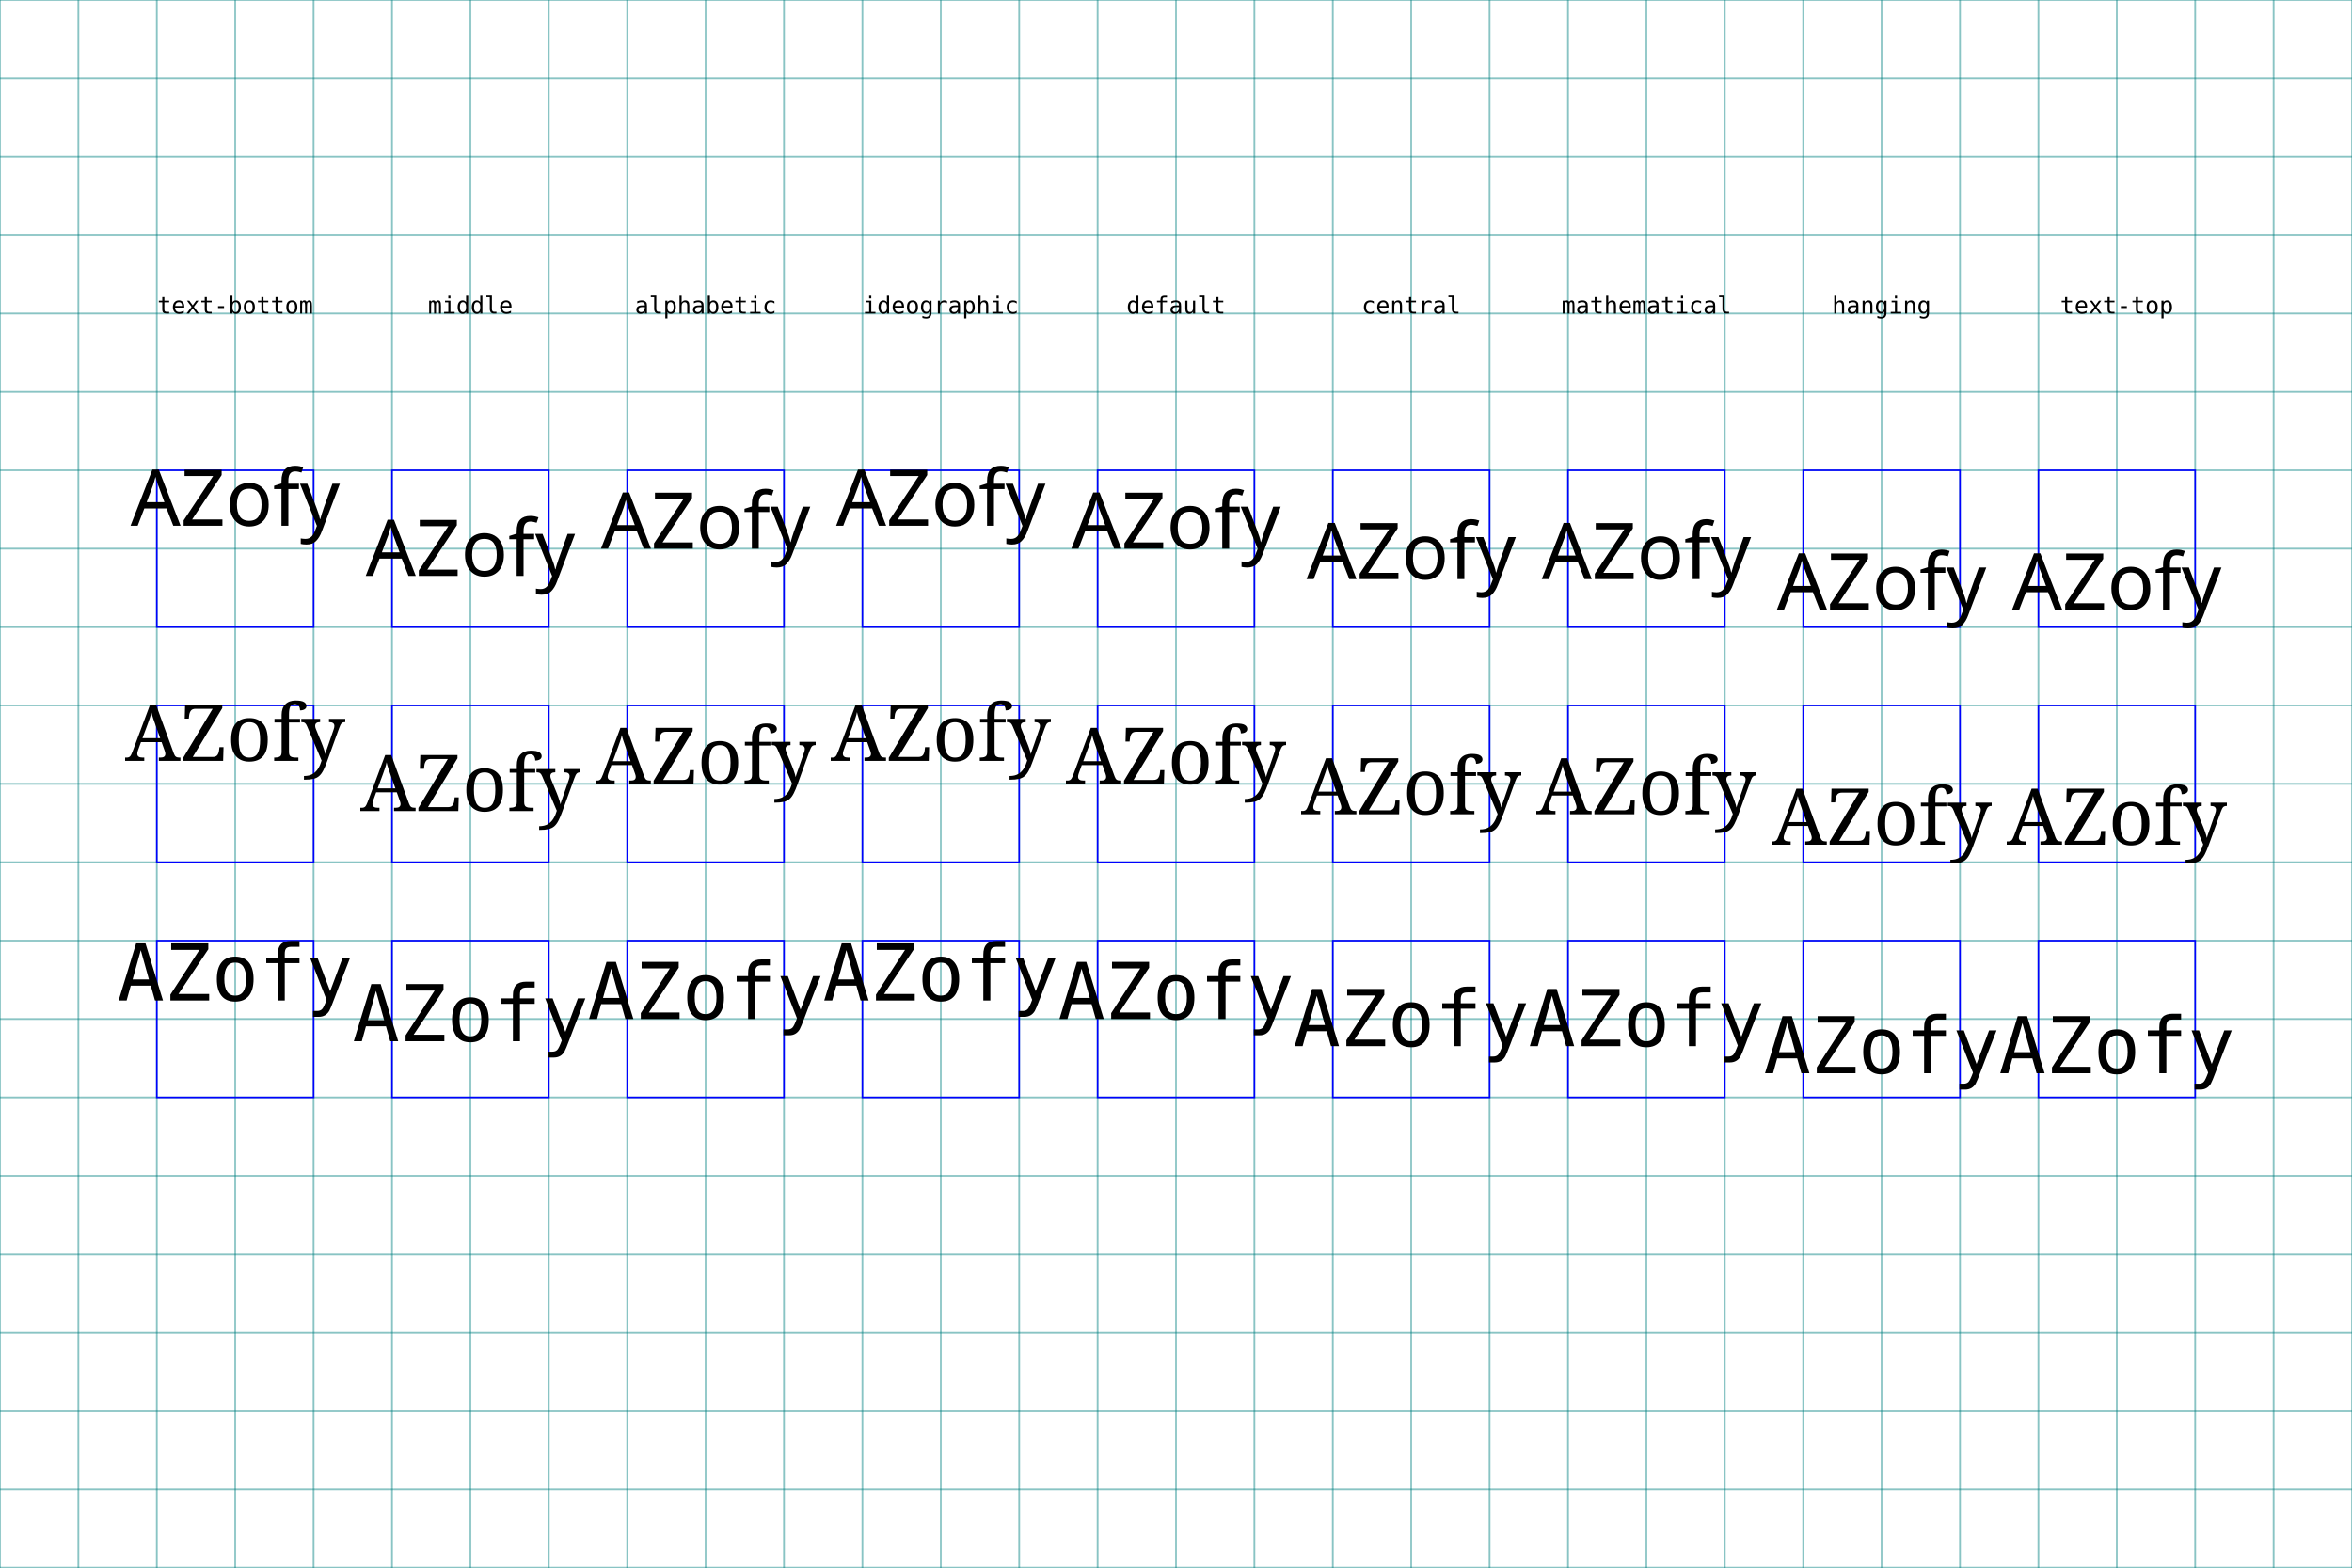
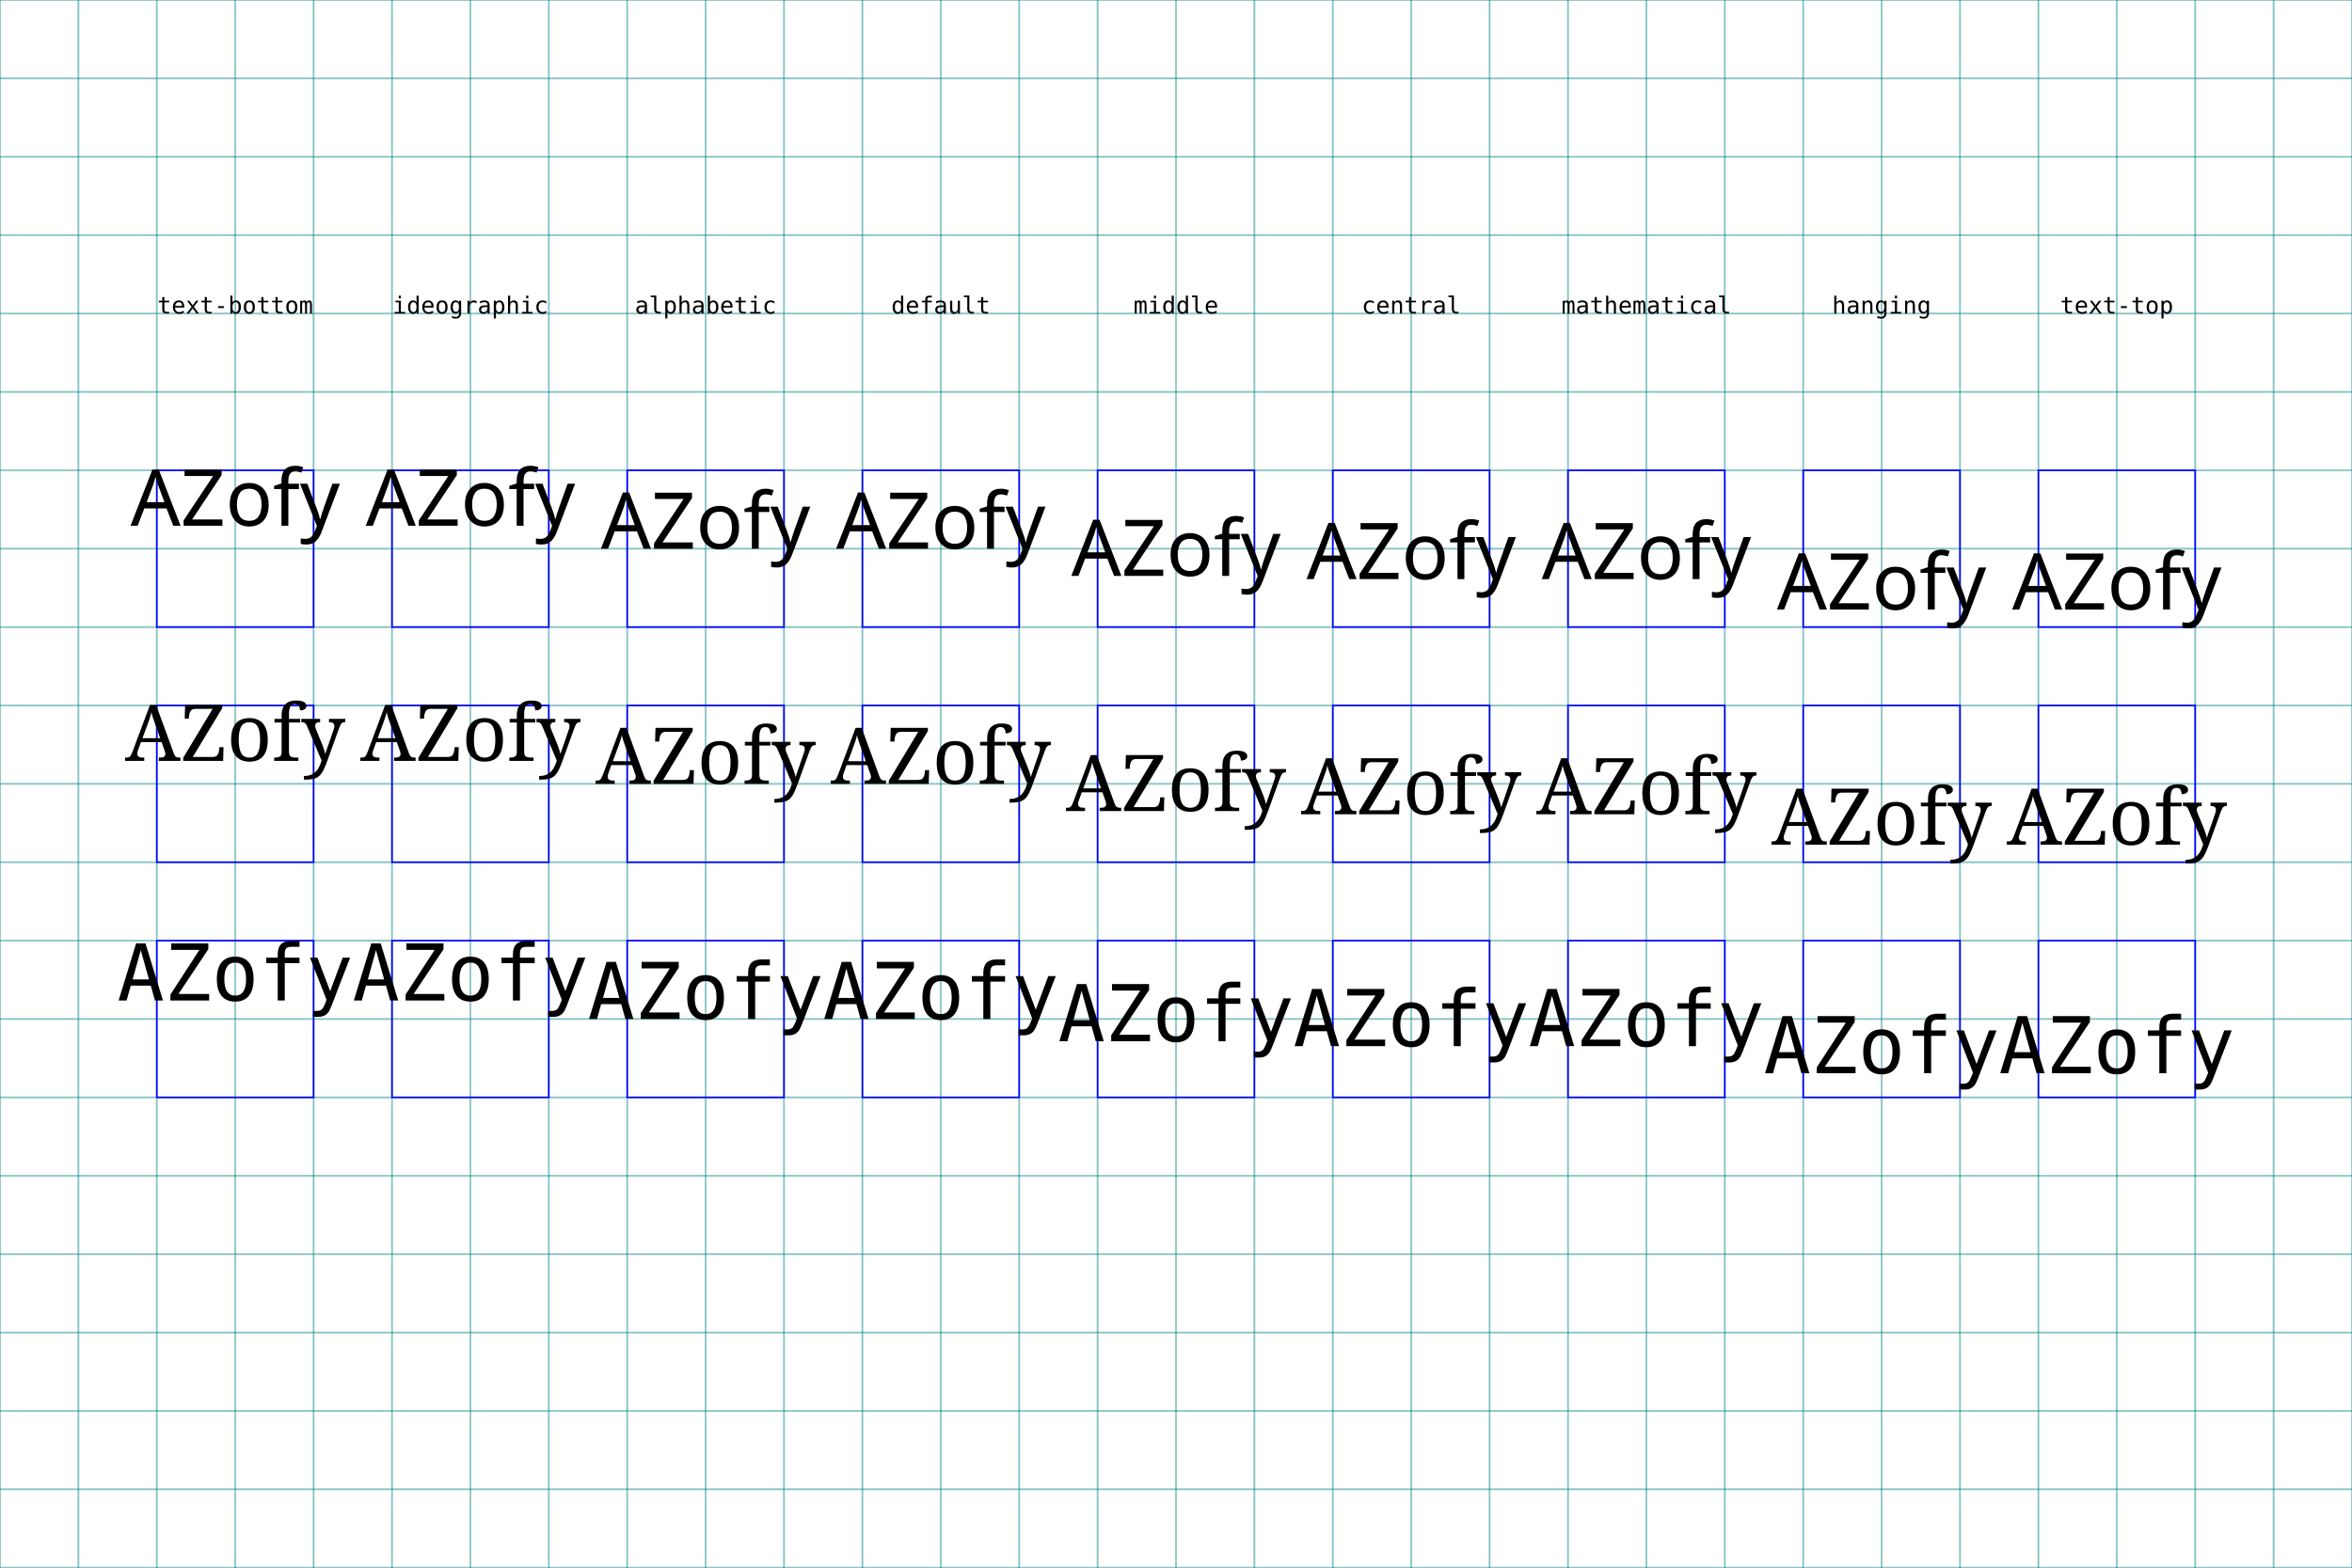
- <svg xmlns="http://www.w3.org/2000/svg" viewBox="-1500 -1000 3000 2000" preserveAspectRatio="xMidYMid meet">
+ <svg xmlns="http://www.w3.org/2000/svg" viewBox="-1200 -1000 3000 2000" preserveAspectRatio="xMidYMid meet">
  <rect class="viewBox" style="x: -100%; y: -100%; width: 200%; height: 200%; fill: url(#pattern-grid);" />
  <pattern id="pattern-grid" width="100" height="100" patternUnits="userSpaceOnUse">
    <rect style="stroke: teal; stroke-width: 1px; fill:none;" x="0" y="0" width="100" height="100" />
  </pattern>
  <style>
		svg {
			/* fill: whitesmoke; */

		}

		rect {
			stroke:blue;
			stroke-width:2;
		}

		rect.box { fill:transparent; }

		.guideline {
			stroke:orange;
			stroke-width:1;
		}

		text {
			fill: black;
			text-anchor: middle;
		}

		#title-group {
			font-size: 30px;
			font-family: monospace;
		}

		#sample-group {
			font-size: 100px;
		}

	</style>
  <defs>
    <g id="box" class="text1">
      <rect x="-100" y="-100" width="200" height="200" class="box" />
      <text x="0" y="0">
				AZofy
			</text>
    </g>
    <g id="sample-group">
-       <use href="#box" x="-1200" style="dominant-baseline: text-bottom" />
-       <use href="#box" x="-900" style="dominant-baseline: middle">      </use>
-       <use href="#box" x="-600" style="dominant-baseline: alphabetic">  </use>
-       <use href="#box" x="-300" style="dominant-baseline: ideographic"> </use>
+       <use href="#box" x="-900" style="dominant-baseline: text-bottom" />
+       <use href="#box" x="-600" style="dominant-baseline: ideographic"> </use>
+       <use href="#box" x="-300" style="dominant-baseline: alphabetic">  </use>
      <use href="#box" x="0" />
-       <use href="#box" x="300" style="dominant-baseline: central">      </use>
-       <use href="#box" x="600" style="dominant-baseline: mathematical"> </use>
-       <use href="#box" x="900" style="dominant-baseline: hanging">      </use>
-       <use href="#box" x="1200" style="dominant-baseline: text-top">    </use>
+       <use href="#box" x="300" style="dominant-baseline: middle">      </use>
+       <use href="#box" x="600" style="dominant-baseline: central">      </use>
+       <use href="#box" x="900" style="dominant-baseline: mathematical"> </use>
+       <use href="#box" x="1200" style="dominant-baseline: hanging">      </use>
+       <use href="#box" x="1500" style="dominant-baseline: text-top">    </use>
    </g>
    <g id="title-group">
-       <text x="-1200">text-bottom</text>
-       <text x="-900">middle</text>
-       <text x="-600">alphabetic</text>
-       <text x="-300">ideographic</text>
+       <text x="-900">text-bottom</text>
+       <text x="-600">ideographic</text>
+       <text x="-300">alphabetic</text>
      <text x="0">default</text>
-       <text x="300">central</text>
-       <text x="600">mathematical</text>
-       <text x="900">hanging</text>
-       <text x="1200">text-top</text>
+       <text x="300">middle</text>
+       <text x="600">central</text>
+       <text x="900">mathematical</text>
+       <text x="1200">hanging</text>
+       <text x="1500">text-top</text>
    </g>
  </defs>
  <use href="#title-group" y="-600" style="font-size:10px;" />
  <use href="#sample-group" y="-300" style="font-family:sans-serif;" />
  <use href="#sample-group" y="0" style="font-family:serif;" />
  <use href="#sample-group" y="300" style="font-family:monospace;" />
</svg>
